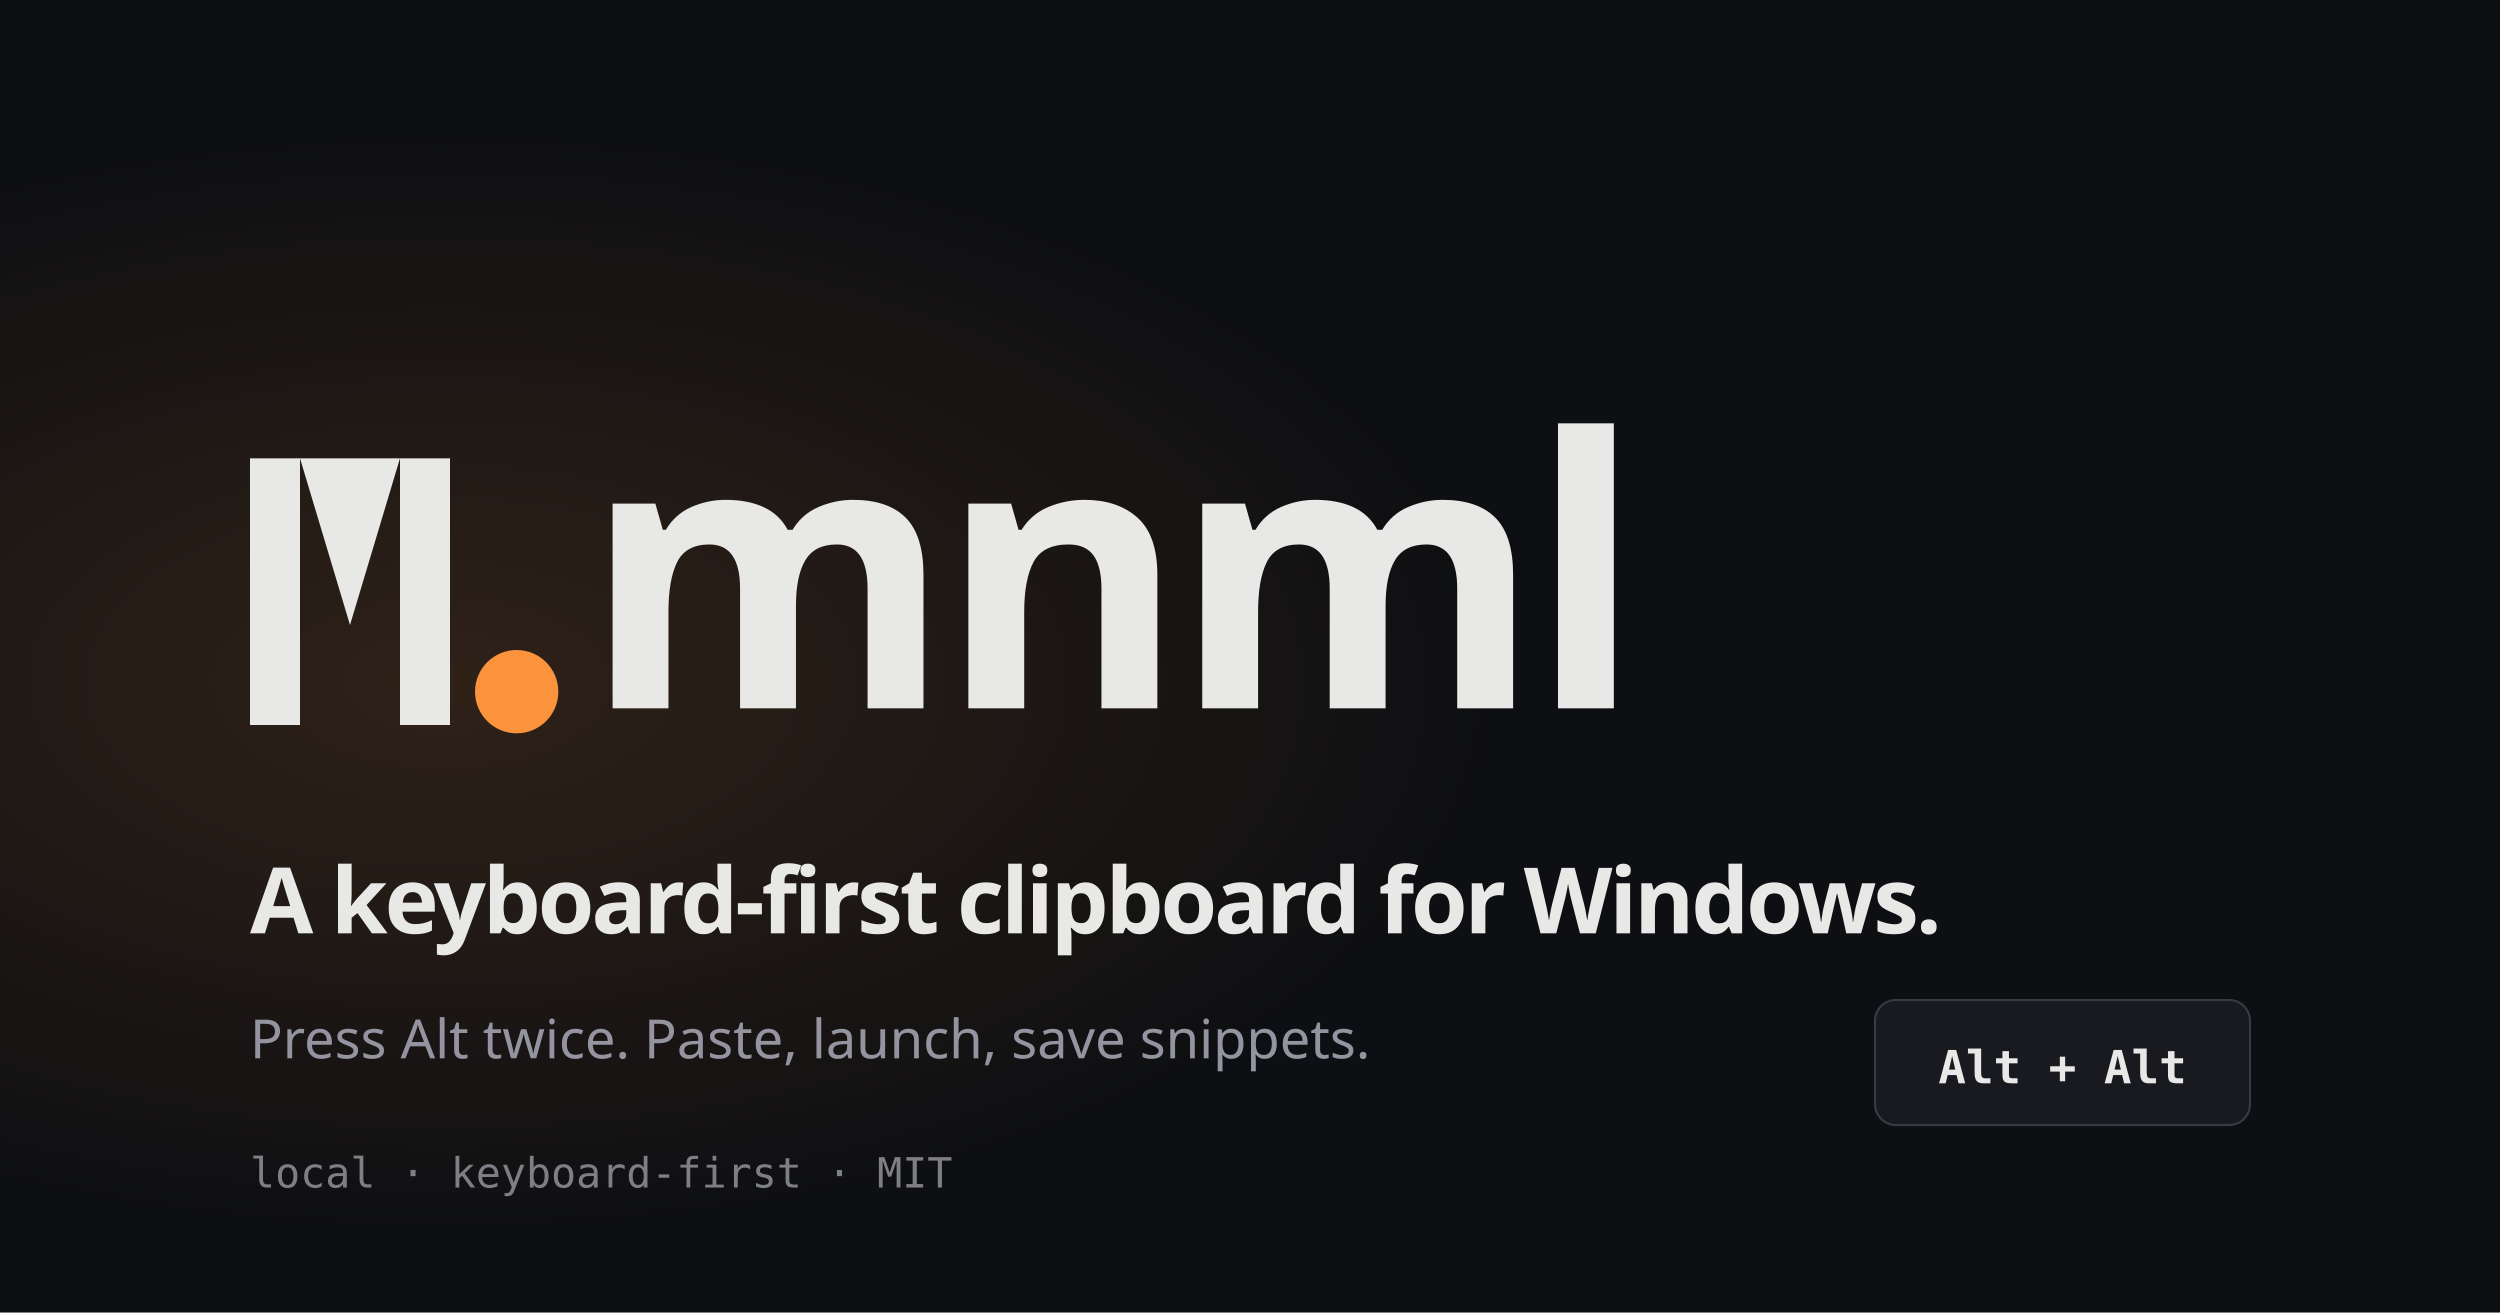
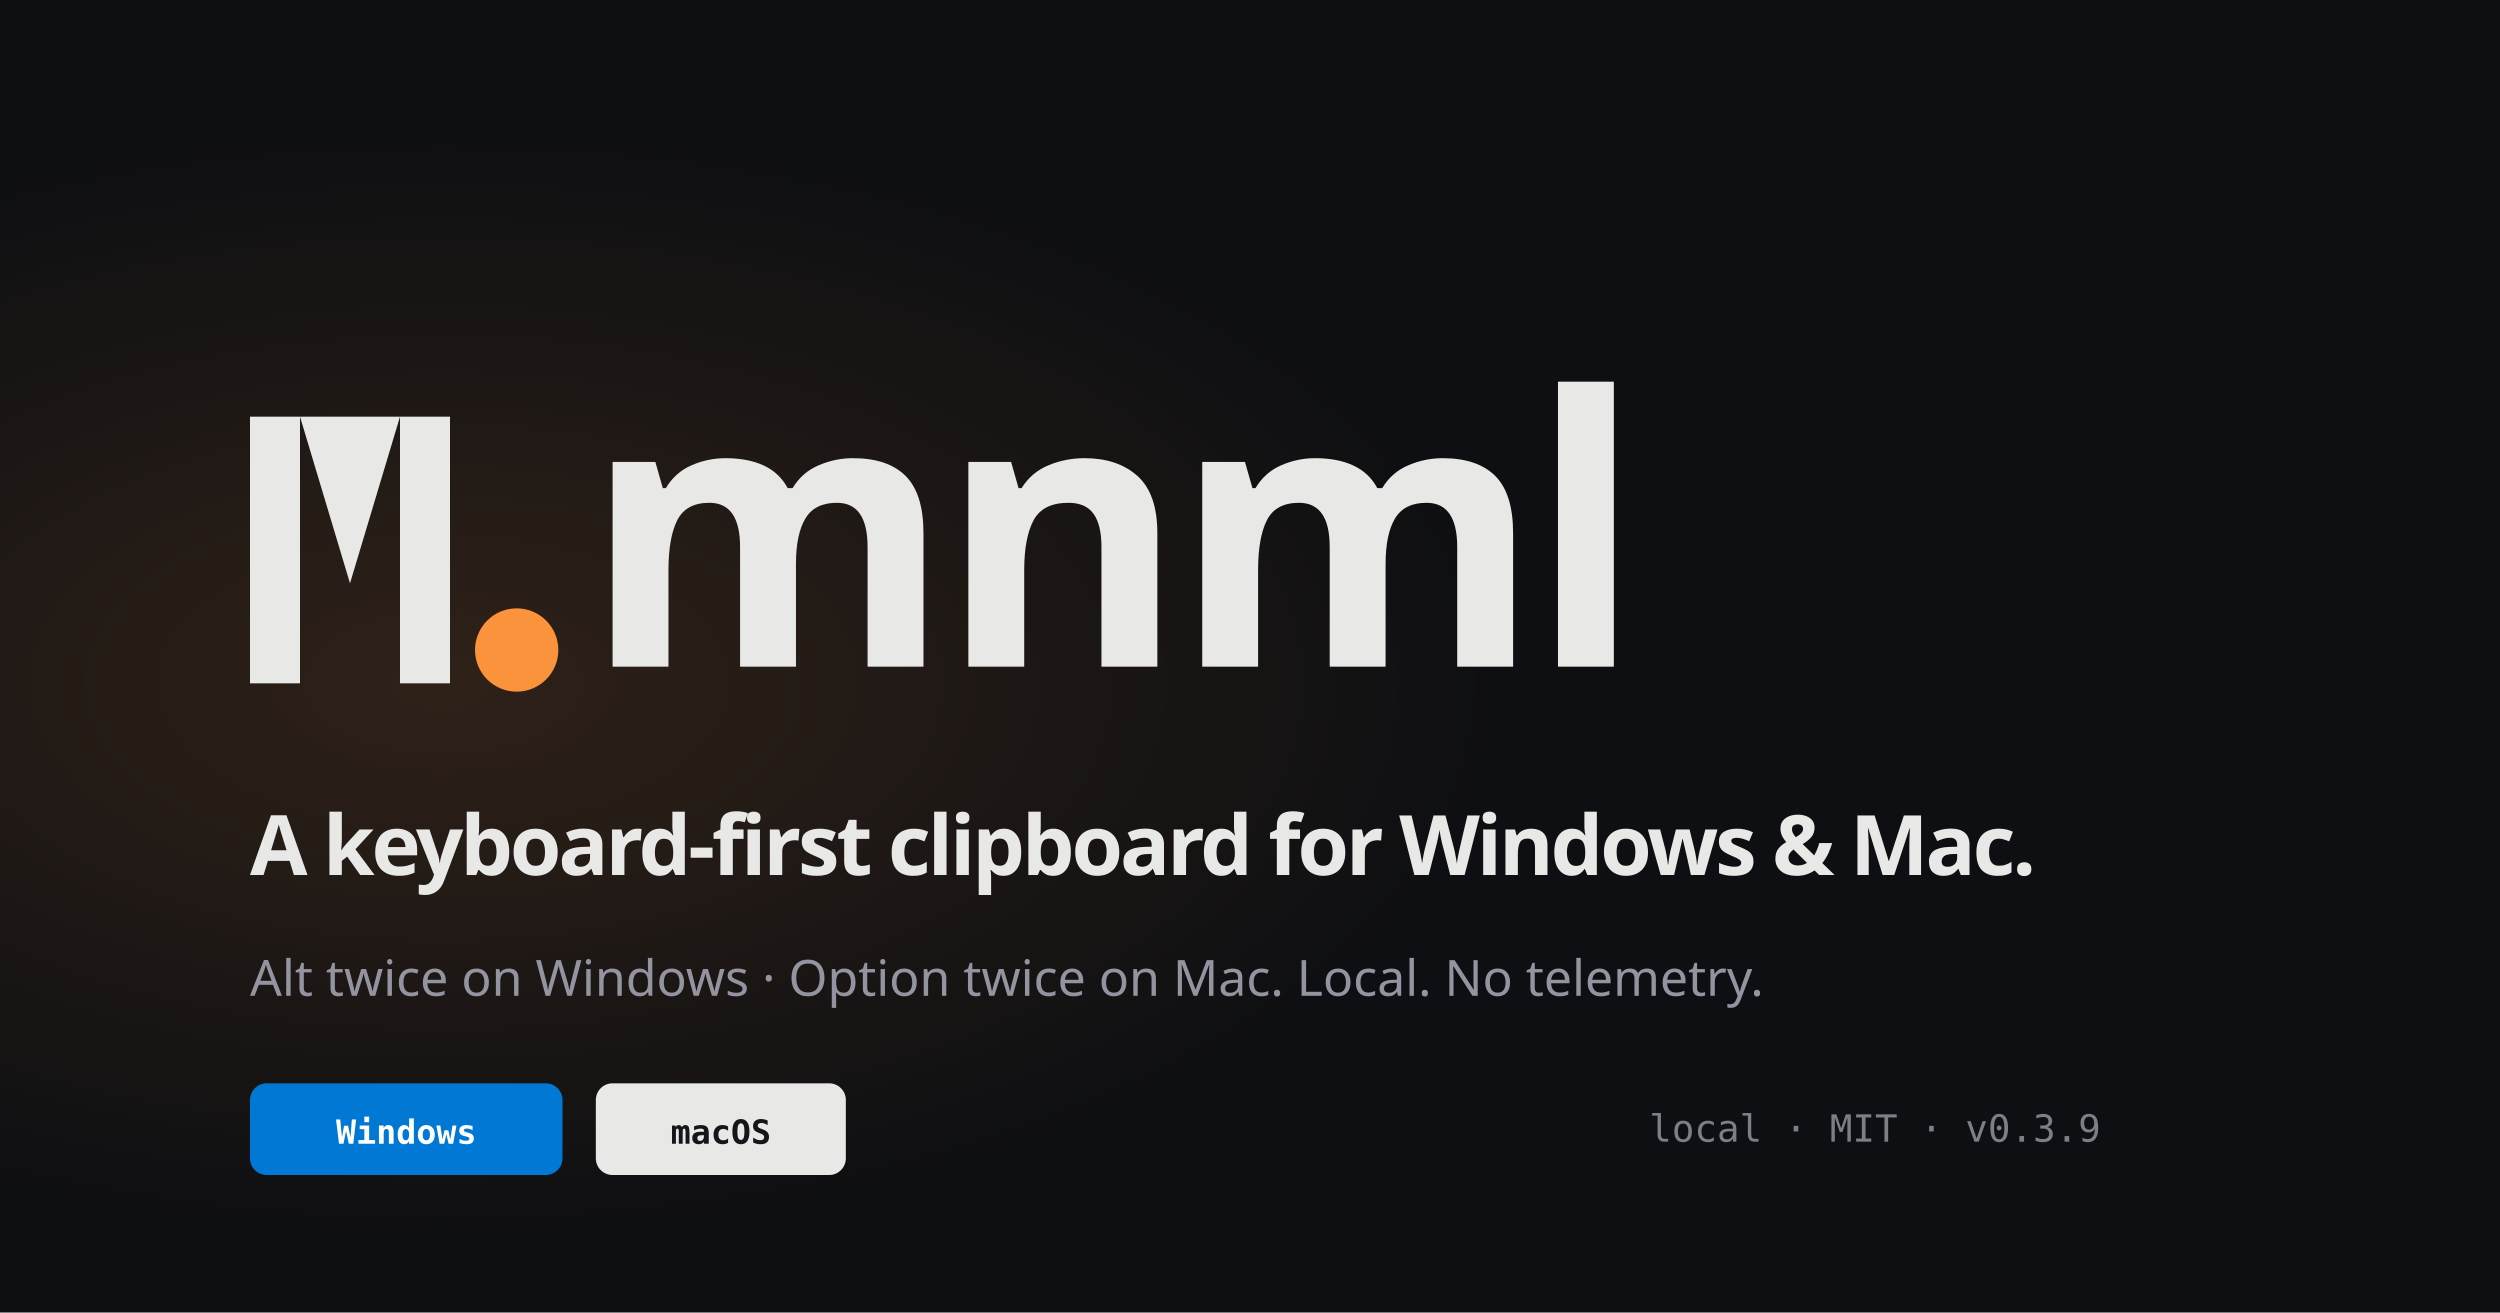
<svg xmlns="http://www.w3.org/2000/svg" width="1200" height="630" viewBox="0 0 1200 630">
  <rect width="1200" height="630" fill="#0e0f12" />
  <defs>
    <radialGradient id="glow" cx="0.18" cy="0.52" r="0.42">
      <stop offset="0%" stop-color="#fb923c" stop-opacity="0.14" />
      <stop offset="100%" stop-color="#fb923c" stop-opacity="0" />
    </radialGradient>
  </defs>
  <rect width="1200" height="630" fill="url(#glow)" />
-   <g transform="translate(120, 220)">
+   <g transform="translate(120, 200)">
    <path fill-rule="evenodd" fill="#e8e8e6" d="       M0,0 L96,0 L96,128 L0,128 Z       M24,0 L48,80 L72,0 L72,128 L24,128 Z     " />
    <circle cx="128" cy="112" r="20" fill="#fb923c" />
  </g>
-   <text x="280" y="340" font-family="Segoe UI Variable Display, Segoe UI, -apple-system, system-ui, sans-serif" font-size="180" font-weight="800" letter-spacing="-6" fill="#e8e8e6">mnml</text>
-   <text x="120" y="448" font-family="Segoe UI Variable Display, Segoe UI, -apple-system, system-ui, sans-serif" font-size="44" font-weight="600" fill="#e8e8e6" letter-spacing="-1.5">
-     A keyboard-first clipboard for Windows.
+   <text x="280" y="320" font-family="Segoe UI Variable Display, Segoe UI, -apple-system, system-ui, sans-serif" font-size="180" font-weight="800" letter-spacing="-6" fill="#e8e8e6">mnml</text>
+   <text x="120" y="420" font-family="Segoe UI Variable Display, Segoe UI, -apple-system, system-ui, sans-serif" font-size="40" font-weight="600" fill="#e8e8e6" letter-spacing="-1.5">
+     A keyboard-first clipboard for Windows &amp; Mac.
  </text>
-   <text x="120" y="508" font-family="Segoe UI Variable Display, Segoe UI, -apple-system, system-ui, sans-serif" font-size="26" fill="#9494a0">
-     Press Alt twice. Paste, launch, save snippets.
+   <text x="120" y="478" font-family="Segoe UI Variable Display, Segoe UI, -apple-system, system-ui, sans-serif" font-size="24" fill="#9494a0">
+     Alt twice on Windows · Option twice on Mac. Local. No telemetry.
  </text>
-   <g transform="translate(900, 480)">
-     <rect width="180" height="60" rx="10" fill="#181a1f" stroke="#3a3a44" stroke-width="1" />
-     <text x="90" y="40" text-anchor="middle" font-family="Cascadia Code, Consolas, ui-monospace, monospace" font-size="22" font-weight="600" fill="#e8e8e6">Alt + Alt</text>
+   <g transform="translate(120, 520)">
+     <rect width="150" height="44" rx="8" fill="#0078d4" />
+     <text x="75" y="29" text-anchor="middle" font-family="Cascadia Code, Consolas, ui-monospace, monospace" font-size="16" font-weight="600" fill="#ffffff">Windows</text>
  </g>
-   <text x="120" y="570" font-family="Cascadia Code, Consolas, ui-monospace, monospace" font-size="20" fill="#7e7e85">local · keyboard-first · MIT</text>
+   <g transform="translate(286, 520)">
+     <rect width="120" height="44" rx="8" fill="#e8e8e6" />
+     <text x="60" y="29" text-anchor="middle" font-family="Cascadia Code, Consolas, ui-monospace, monospace" font-size="16" font-weight="600" fill="#15151a">macOS</text>
+   </g>
+   <text x="900" y="548" text-anchor="middle" font-family="Cascadia Code, Consolas, ui-monospace, monospace" font-size="18" fill="#7e7e85">local · MIT · v0.3.9</text>
</svg>
